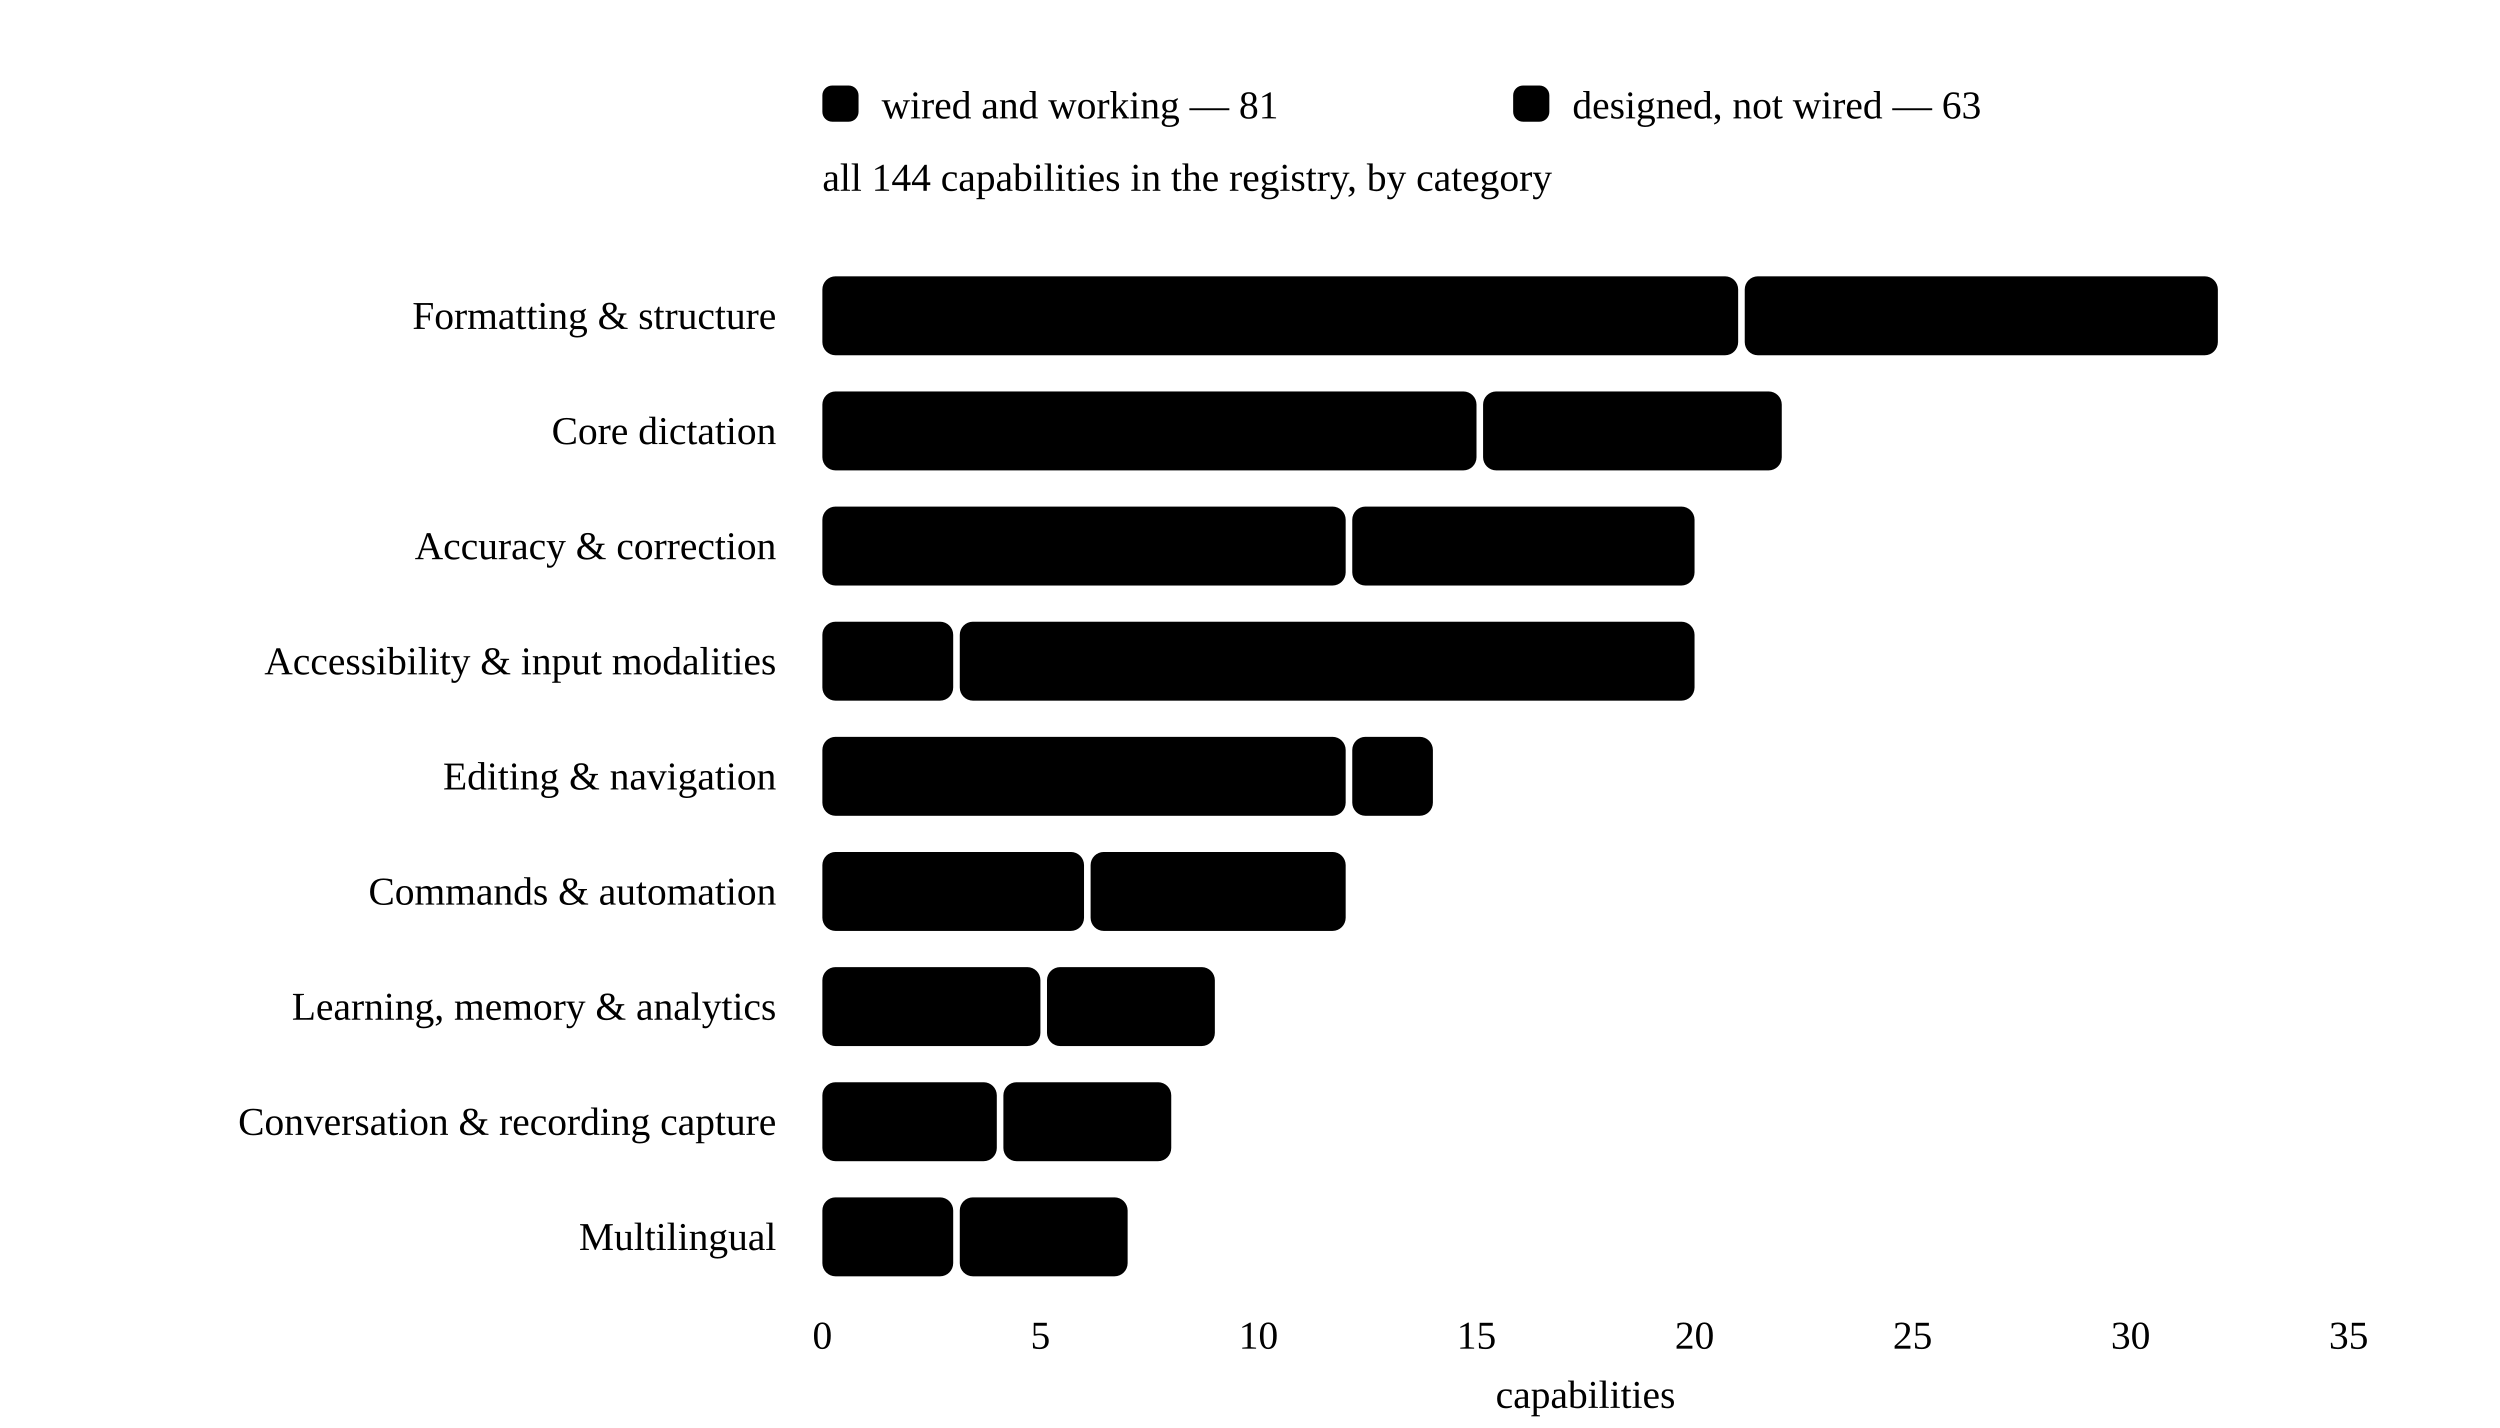
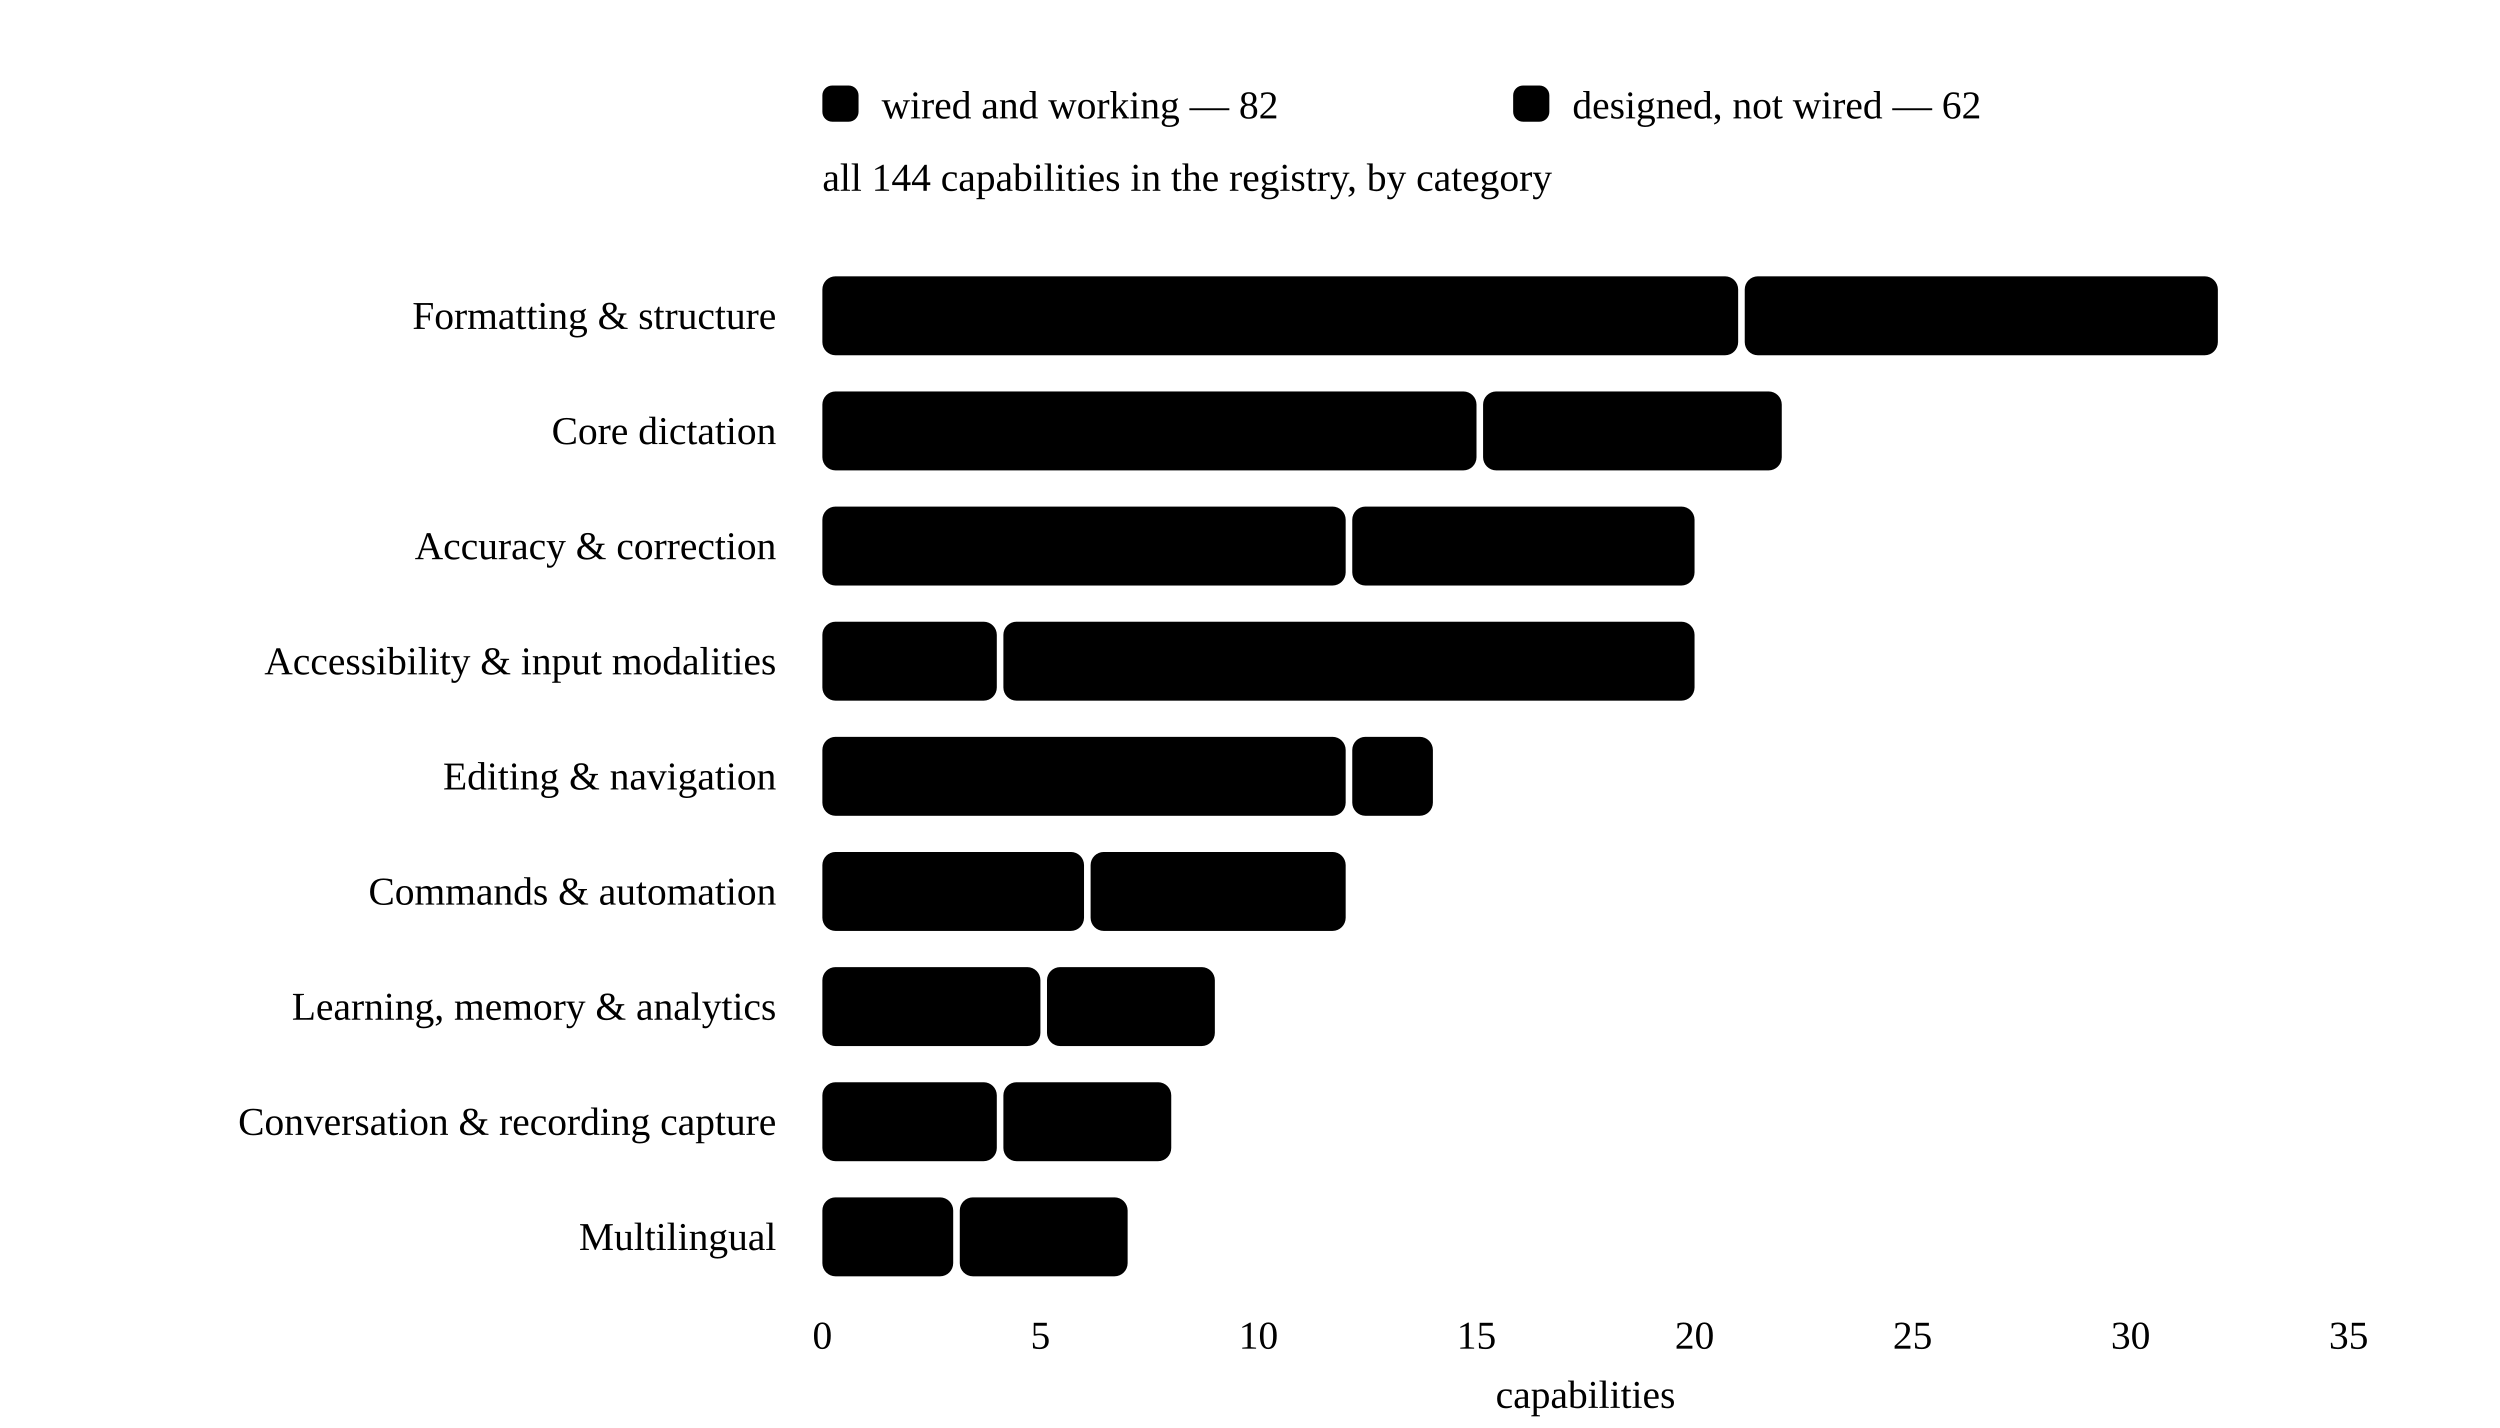
<svg xmlns="http://www.w3.org/2000/svg" class="yz-fig yz-fig--capabilities" viewBox="0 0 760 434" role="img" aria-labelledby="capabilities-t capabilities-d">
  <rect class="yz-swatch yz-bar--ship" x="250" y="26" width="11" height="11" rx="3" />
-   <text class="yz-l" x="268" y="36">wired and working — 81</text>
+   <text class="yz-l" x="268" y="36">wired and working — 82</text>
  <rect class="yz-swatch yz-bar--plan" x="460" y="26" width="11" height="11" rx="3" />
-   <text class="yz-l" x="478" y="36">designed, not wired — 63</text>
+   <text class="yz-l" x="478" y="36">designed, not wired — 62</text>
  <text class="yz-s" x="250" y="58">all 144 capabilities in the registry, by category</text>
  <path class="yz-grid" d="M 250 78 L 250 392" />
  <text class="yz-m" x="250" y="410" text-anchor="middle">0</text>
  <path class="yz-grid" d="M 316.286 78 L 316.286 392" />
  <text class="yz-m" x="316.286" y="410" text-anchor="middle">5</text>
  <path class="yz-grid" d="M 382.571 78 L 382.571 392" />
  <text class="yz-m" x="382.571" y="410" text-anchor="middle">10</text>
  <path class="yz-grid" d="M 448.857 78 L 448.857 392" />
  <text class="yz-m" x="448.857" y="410" text-anchor="middle">15</text>
  <path class="yz-grid" d="M 515.143 78 L 515.143 392" />
  <text class="yz-m" x="515.143" y="410" text-anchor="middle">20</text>
  <path class="yz-grid" d="M 581.429 78 L 581.429 392" />
  <text class="yz-m" x="581.429" y="410" text-anchor="middle">25</text>
  <path class="yz-grid" d="M 647.714 78 L 647.714 392" />
  <text class="yz-m" x="647.714" y="410" text-anchor="middle">30</text>
  <path class="yz-grid" d="M 714 78 L 714 392" />
  <text class="yz-m" x="714" y="410" text-anchor="middle">35</text>
  <text class="yz-m" x="482" y="428" text-anchor="middle">capabilities</text>
  <text class="yz-l" x="236" y="100" text-anchor="end">Formatting &amp; structure</text>
  <g class="yz-node">
    <rect class="yz-bar yz-bar--ship" x="250" y="84" width="278.4" height="24" rx="4" style="--yz-delay:0s" />
  </g>
  <g class="yz-node">
    <rect class="yz-bar yz-bar--plan" x="530.4" y="84" width="143.829" height="24" rx="4" style="--yz-delay:0s" />
  </g>
  <text class="yz-v yz-on-ship" x="520.4" y="100" text-anchor="end">21</text>
  <text class="yz-v yz-on-plan" x="666.229" y="100" text-anchor="end">11</text>
  <text class="yz-l" x="236" y="135" text-anchor="end">Core dictation</text>
  <g class="yz-node">
    <rect class="yz-bar yz-bar--ship" x="250" y="119" width="198.857" height="24" rx="4" style="--yz-delay:0.06s" />
  </g>
  <g class="yz-node">
    <rect class="yz-bar yz-bar--plan" x="450.857" y="119" width="90.8" height="24" rx="4" style="--yz-delay:0.06s" />
  </g>
  <text class="yz-v yz-on-ship" x="440.857" y="135" text-anchor="end">15</text>
  <text class="yz-v yz-on-plan" x="533.657" y="135" text-anchor="end">7</text>
  <text class="yz-l" x="236" y="170" text-anchor="end">Accuracy &amp; correction</text>
  <g class="yz-node">
    <rect class="yz-bar yz-bar--ship" x="250" y="154" width="159.086" height="24" rx="4" style="--yz-delay:0.12s" />
  </g>
  <g class="yz-node">
    <rect class="yz-bar yz-bar--plan" x="411.086" y="154" width="104.057" height="24" rx="4" style="--yz-delay:0.12s" />
  </g>
  <text class="yz-v yz-on-ship" x="401.086" y="170" text-anchor="end">12</text>
  <text class="yz-v yz-on-plan" x="507.143" y="170" text-anchor="end">8</text>
  <text class="yz-l" x="236" y="205" text-anchor="end">Accessibility &amp; input modalities</text>
  <g class="yz-node">
-     <rect class="yz-bar yz-bar--ship" x="250" y="189" width="39.771" height="24" rx="4" style="--yz-delay:0.18s" />
+     <rect class="yz-bar yz-bar--ship" x="250" y="189" width="53.029" height="24" rx="4" style="--yz-delay:0.18s" />
  </g>
  <g class="yz-node">
-     <rect class="yz-bar yz-bar--plan" x="291.771" y="189" width="223.371" height="24" rx="4" style="--yz-delay:0.18s" />
+     <rect class="yz-bar yz-bar--plan" x="305.029" y="189" width="210.114" height="24" rx="4" style="--yz-delay:0.18s" />
  </g>
-   <text class="yz-v yz-on-ship" x="281.771" y="205" text-anchor="end">3</text>
-   <text class="yz-v yz-on-plan" x="507.143" y="205" text-anchor="end">17</text>
+   <text class="yz-v yz-on-ship" x="295.029" y="205" text-anchor="end">4</text>
+   <text class="yz-v yz-on-plan" x="507.143" y="205" text-anchor="end">16</text>
  <text class="yz-l" x="236" y="240" text-anchor="end">Editing &amp; navigation</text>
  <g class="yz-node">
    <rect class="yz-bar yz-bar--ship" x="250" y="224" width="159.086" height="24" rx="4" style="--yz-delay:0.24s" />
  </g>
  <g class="yz-node">
    <rect class="yz-bar yz-bar--plan" x="411.086" y="224" width="24.514" height="24" rx="4" style="--yz-delay:0.24s" />
  </g>
  <text class="yz-v yz-on-ship" x="401.086" y="240" text-anchor="end">12</text>
  <text class="yz-v yz-on-plan" x="427.6" y="240" text-anchor="end">2</text>
  <text class="yz-l" x="236" y="275" text-anchor="end">Commands &amp; automation</text>
  <g class="yz-node">
    <rect class="yz-bar yz-bar--ship" x="250" y="259" width="79.543" height="24" rx="4" style="--yz-delay:0.3s" />
  </g>
  <g class="yz-node">
    <rect class="yz-bar yz-bar--plan" x="331.543" y="259" width="77.543" height="24" rx="4" style="--yz-delay:0.3s" />
  </g>
  <text class="yz-v yz-on-ship" x="321.543" y="275" text-anchor="end">6</text>
  <text class="yz-v yz-on-plan" x="401.086" y="275" text-anchor="end">6</text>
  <text class="yz-l" x="236" y="310" text-anchor="end">Learning, memory &amp; analytics</text>
  <g class="yz-node">
    <rect class="yz-bar yz-bar--ship" x="250" y="294" width="66.286" height="24" rx="4" style="--yz-delay:0.36s" />
  </g>
  <g class="yz-node">
    <rect class="yz-bar yz-bar--plan" x="318.286" y="294" width="51.029" height="24" rx="4" style="--yz-delay:0.36s" />
  </g>
  <text class="yz-v yz-on-ship" x="308.286" y="310" text-anchor="end">5</text>
  <text class="yz-v yz-on-plan" x="361.314" y="310" text-anchor="end">4</text>
  <text class="yz-l" x="236" y="345" text-anchor="end">Conversation &amp; recording capture</text>
  <g class="yz-node">
    <rect class="yz-bar yz-bar--ship" x="250" y="329" width="53.029" height="24" rx="4" style="--yz-delay:0.42s" />
  </g>
  <g class="yz-node">
    <rect class="yz-bar yz-bar--plan" x="305.029" y="329" width="51.029" height="24" rx="4" style="--yz-delay:0.42s" />
  </g>
  <text class="yz-v yz-on-ship" x="295.029" y="345" text-anchor="end">4</text>
  <text class="yz-v yz-on-plan" x="348.057" y="345" text-anchor="end">4</text>
  <text class="yz-l" x="236" y="380" text-anchor="end">Multilingual</text>
  <g class="yz-node">
    <rect class="yz-bar yz-bar--ship" x="250" y="364" width="39.771" height="24" rx="4" style="--yz-delay:0.48s" />
  </g>
  <g class="yz-node">
    <rect class="yz-bar yz-bar--plan" x="291.771" y="364" width="51.029" height="24" rx="4" style="--yz-delay:0.48s" />
  </g>
  <text class="yz-v yz-on-ship" x="281.771" y="380" text-anchor="end">3</text>
  <text class="yz-v yz-on-plan" x="334.8" y="380" text-anchor="end">4</text>
</svg>
